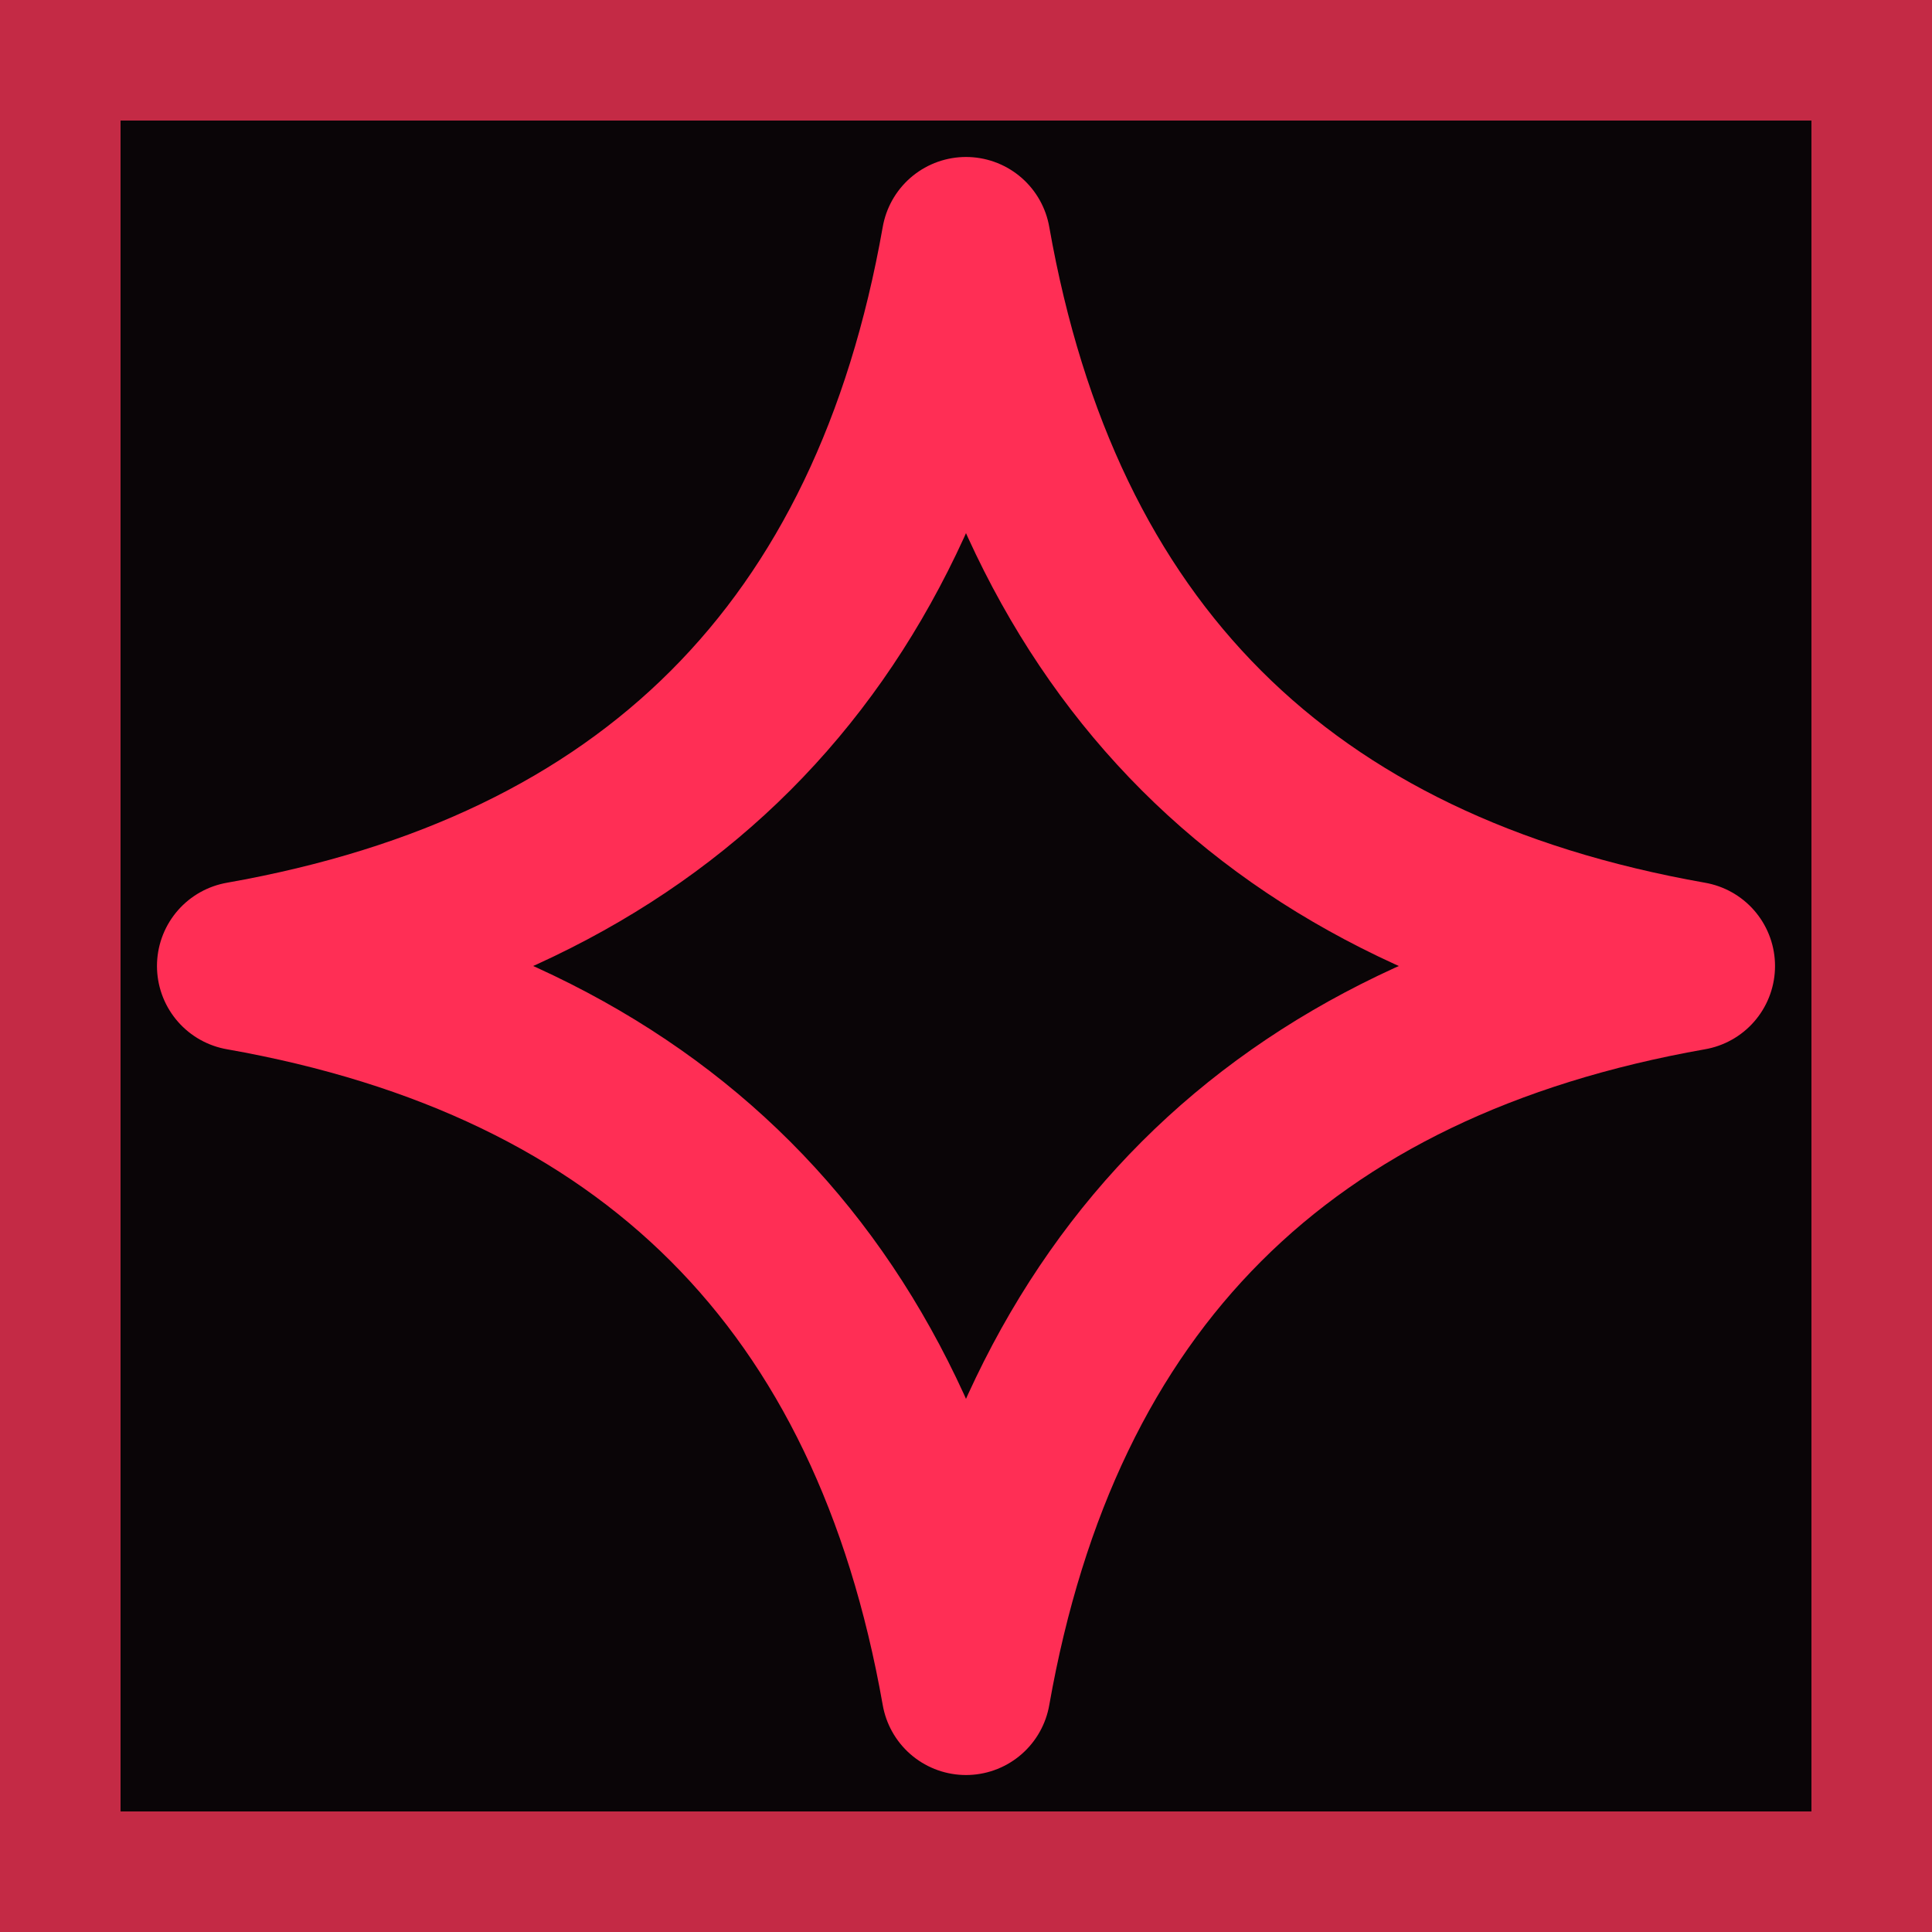
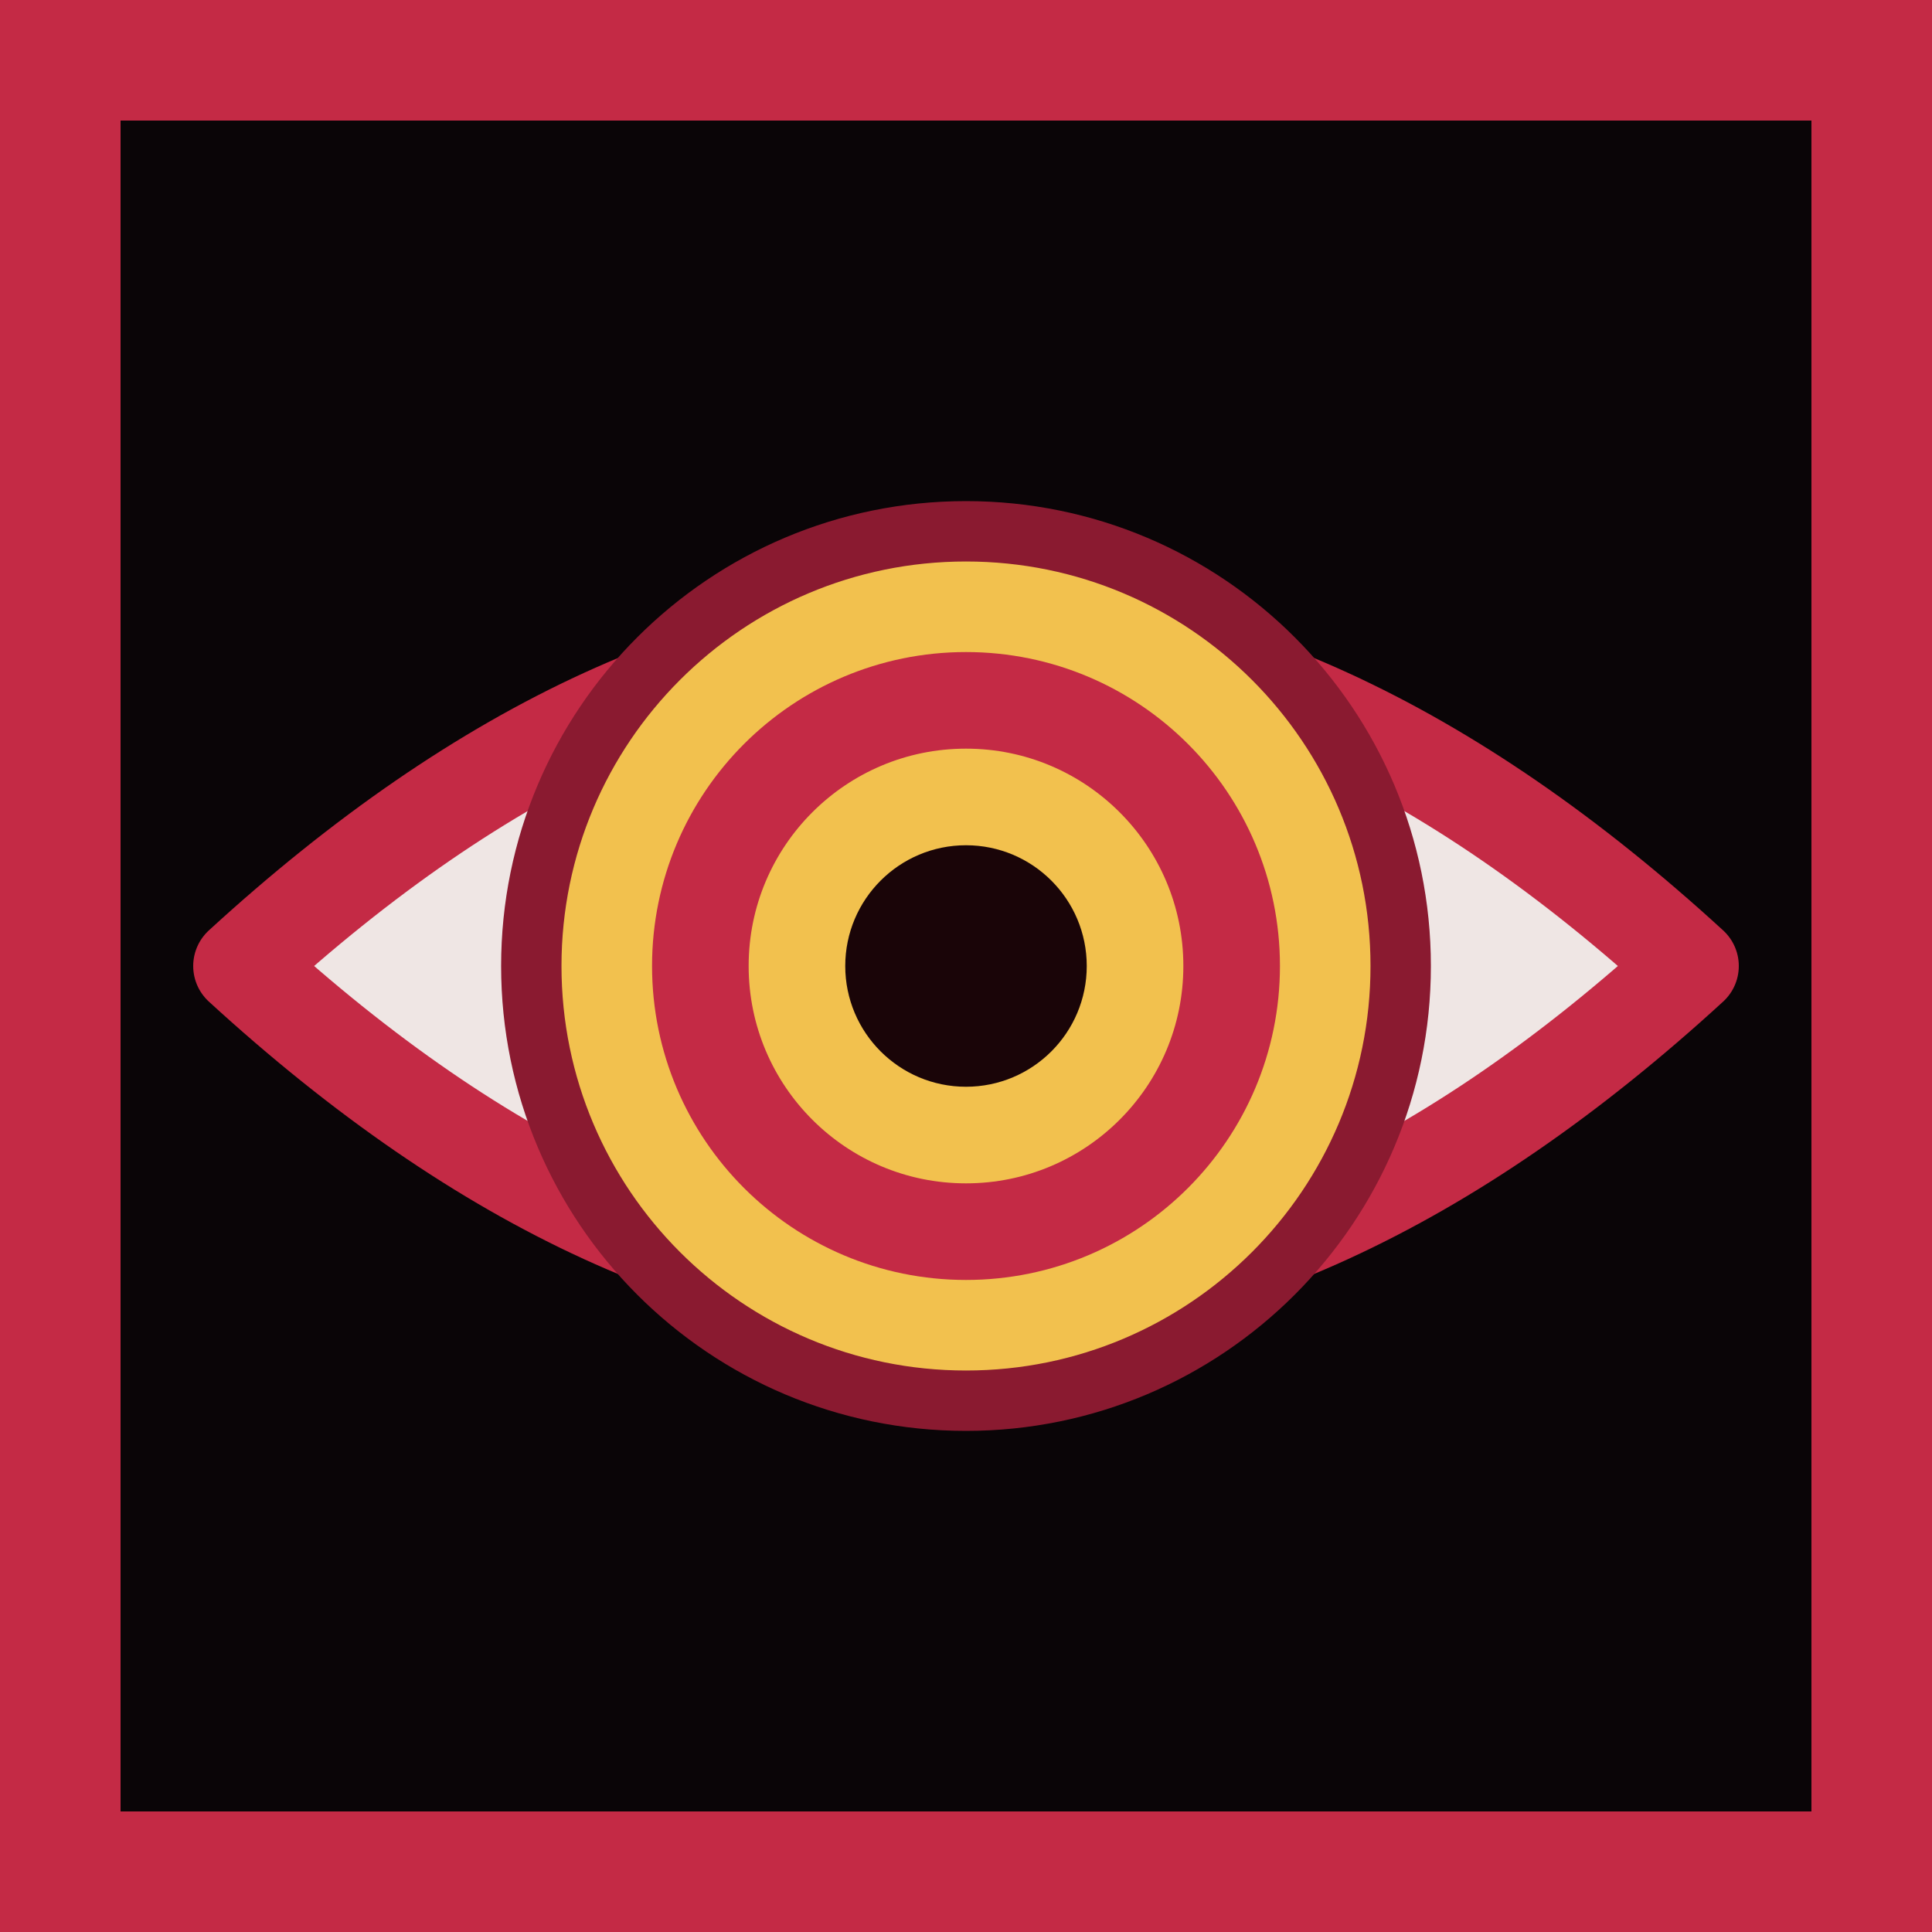
<svg xmlns="http://www.w3.org/2000/svg" viewBox="0 0 16 16">
  <rect width="16" height="16" fill="#c42a45" shape-rendering="crispEdges" />
  <rect x="1" y="1" width="14" height="14" fill="#0a0507" shape-rendering="crispEdges" />
-   <path d="M8 2 C8.6 5.4 10.6 7.4 14 8 C10.6 8.6 8.6 10.6 8 14 C7.4 10.6 5.4 8.6 2 8 C5.4 7.4 7.4 5.4 8 2 Z" fill="none" stroke="#ff2e55" stroke-width="1.4" stroke-linejoin="round" />
+   <path d="M2 8 Q8 2.5 14 8 Q8 13.5 2 8 Z" fill="#efe6e4" stroke="#c42a45" stroke-width="0.8" stroke-linejoin="round" />
+   <circle cx="8" cy="8" r="3.6" fill="#f2c14e" stroke="#8a1a30" stroke-width="0.5" />
+   <circle cx="8" cy="8" r="2.2" fill="none" stroke="#c42a45" stroke-width="0.8" />
+   <circle cx="8" cy="8" r="1" fill="#1a0508" />
</svg>
